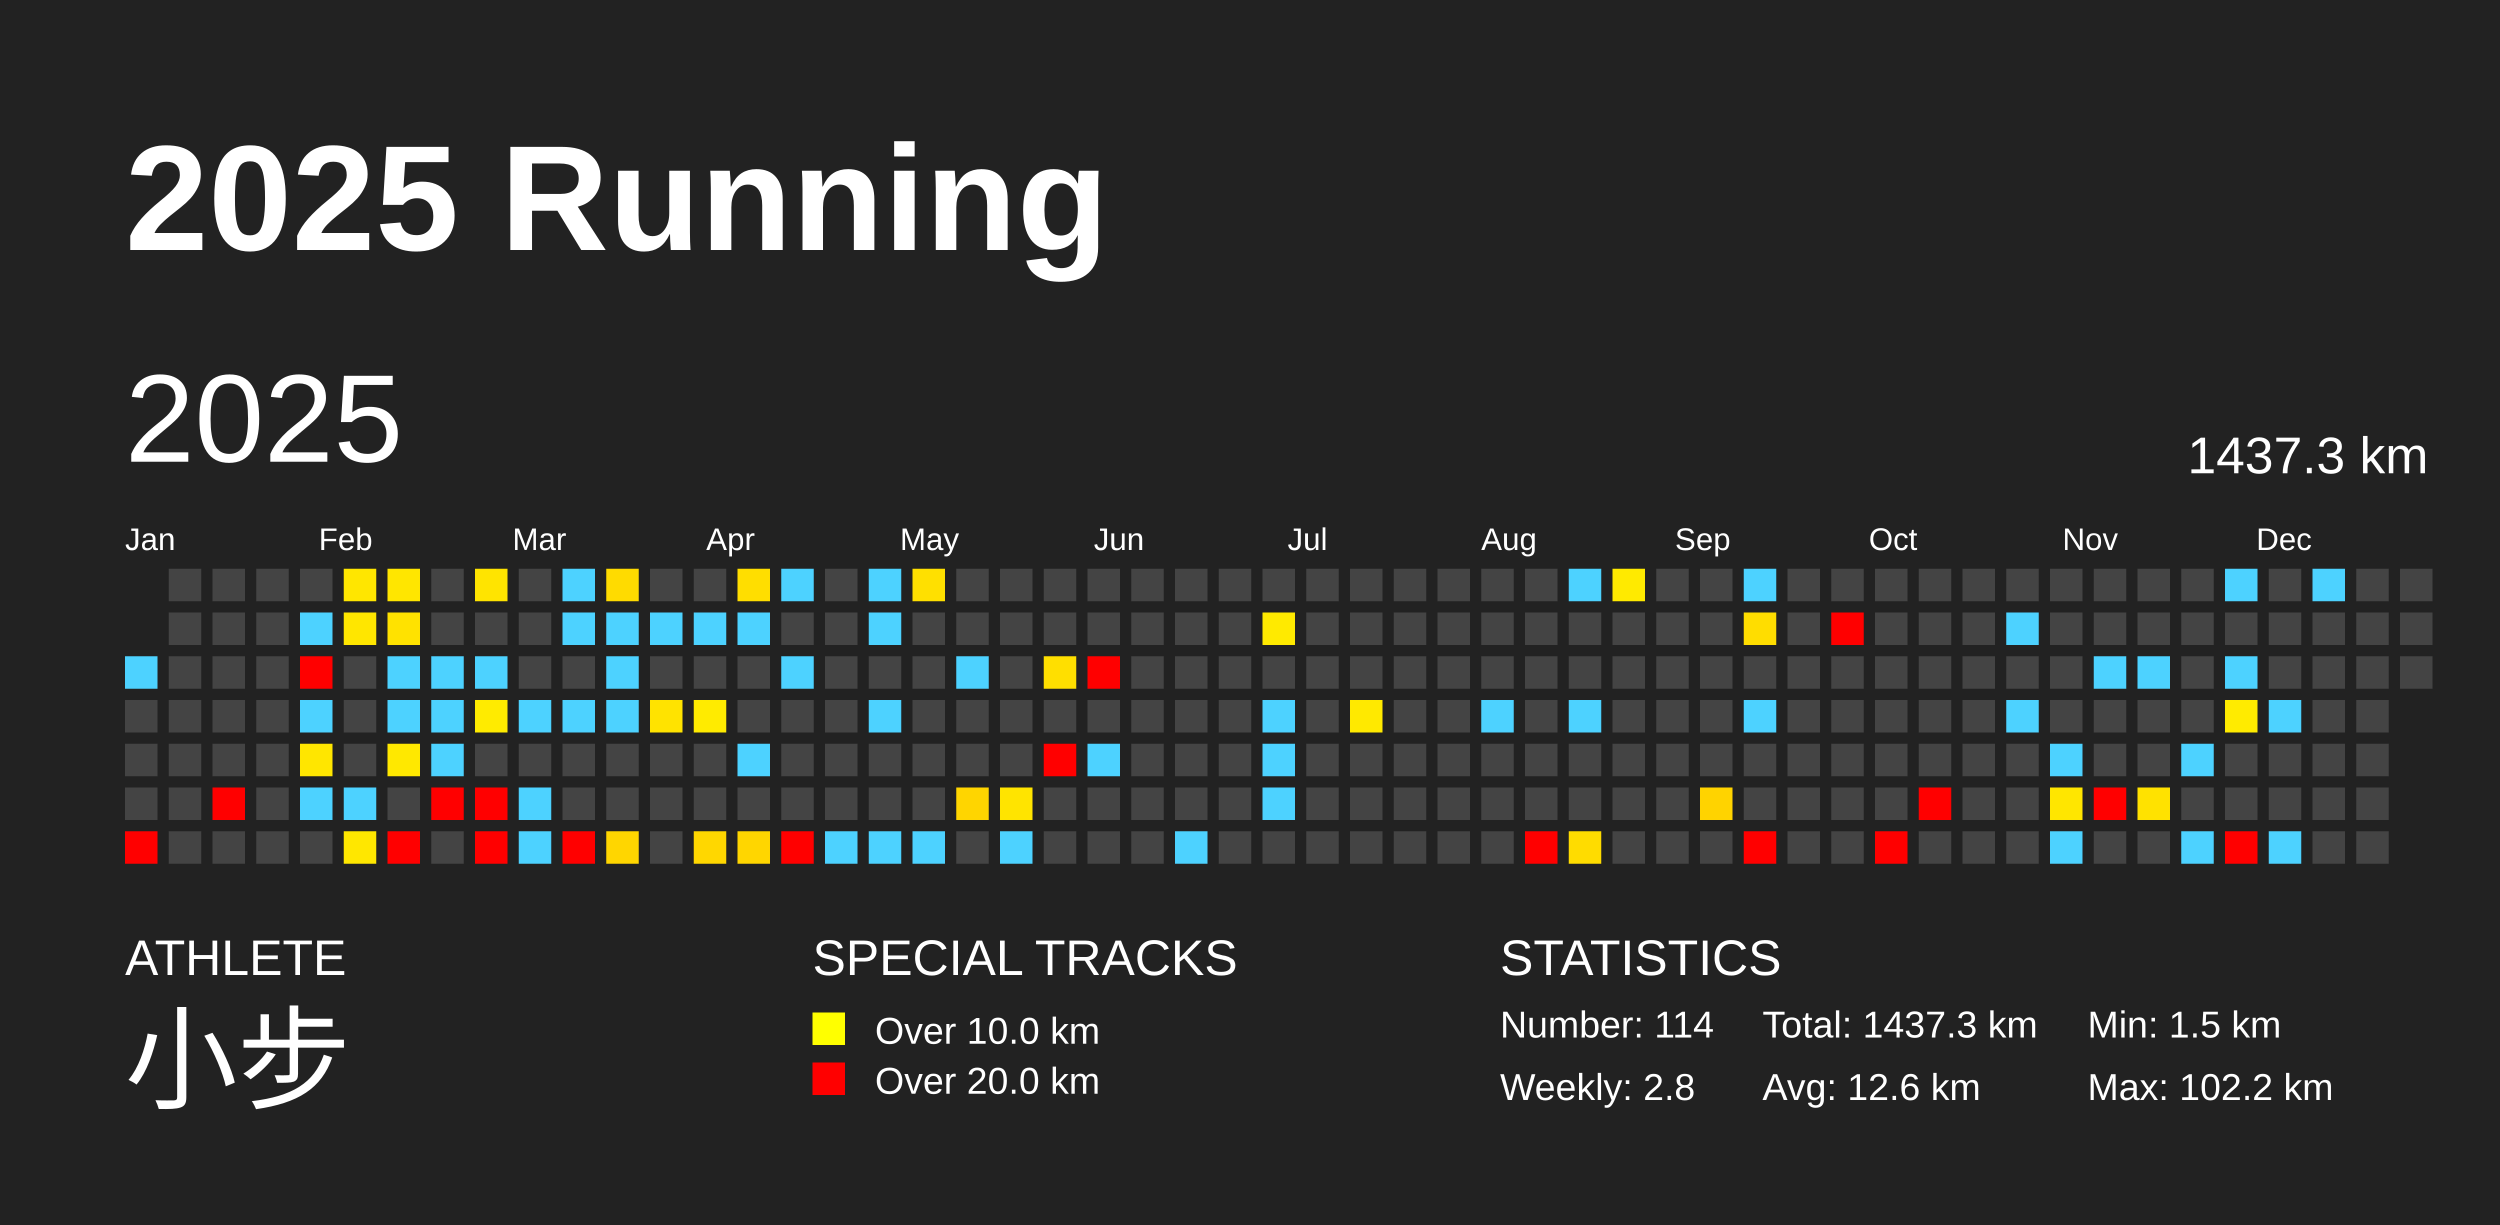
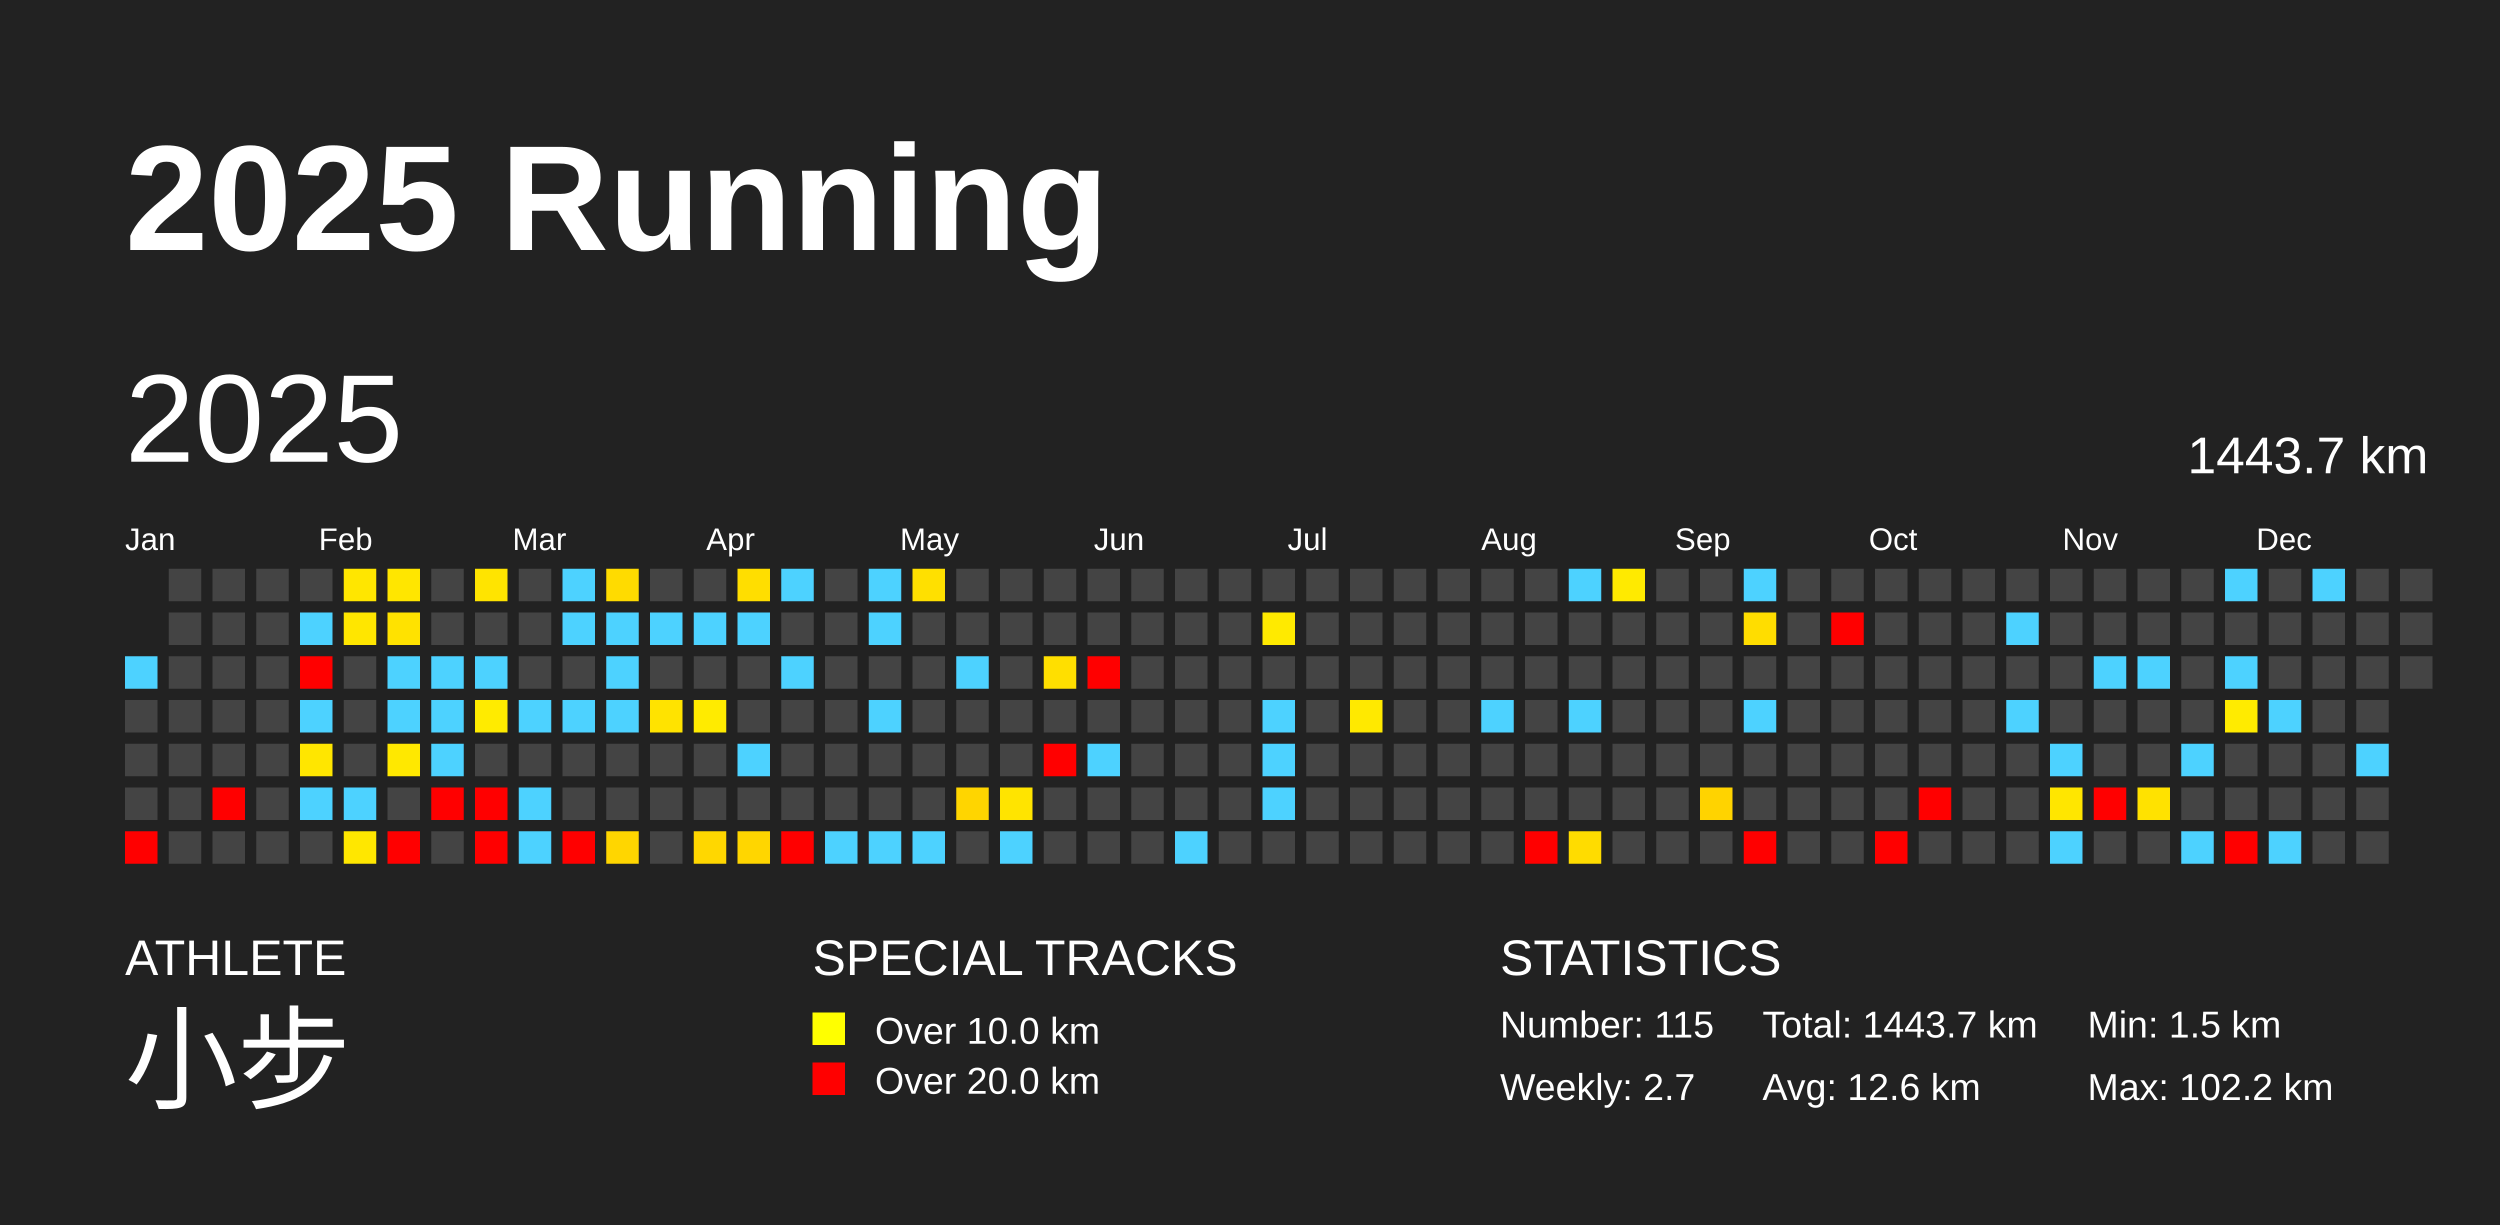
<svg xmlns="http://www.w3.org/2000/svg" baseProfile="full" height="98mm" version="1.1" viewBox="0,0,200,98" width="200mm">
  <defs />
  <rect fill="#222222" height="98" width="200" x="0" y="0" />
  <text fill="#FFFFFF" style="font-size:12px; font-family:Arial; font-weight:bold;" x="10" y="20">2025 Running</text>
  <text fill="#FFFFFF" style="font-size:4px; font-family:Arial" x="10" y="78">ATHLETE</text>
  <text fill="#FFFFFF" style="font-size:9px; font-family:Arial" x="10" y="88">小步</text>
  <text fill="#FFFFFF" style="font-size:4px; font-family:Arial" x="65" y="78">SPECIAL TRACKS</text>
  <rect fill="yellow" height="2.6" width="2.6" x="65" y="81" />
  <text fill="#FFFFFF" style="font-size:3px; font-family:Arial" x="70" y="83.5">Over 10.0 km</text>
  <rect fill="red" height="2.6" width="2.6" x="65" y="85" />
  <text fill="#FFFFFF" style="font-size:3px; font-family:Arial" x="70" y="87.5">Over 20.0 km</text>
  <text fill="#FFFFFF" style="font-size:4px; font-family:Arial" x="120" y="78">STATISTICS</text>
-   <text fill="#FFFFFF" style="font-size:3px; font-family:Arial" x="120" y="83">Number: 114</text>
-   <text fill="#FFFFFF" style="font-size:3px; font-family:Arial" x="120" y="88">Weekly: 2.8</text>
-   <text fill="#FFFFFF" style="font-size:3px; font-family:Arial" x="141" y="83">Total: 1437.3 km</text>
+   <text fill="#FFFFFF" style="font-size:3px; font-family:Arial" x="120" y="83">Number: 115</text>
+   <text fill="#FFFFFF" style="font-size:3px; font-family:Arial" x="120" y="88">Weekly: 2.7</text>
+   <text fill="#FFFFFF" style="font-size:3px; font-family:Arial" x="141" y="83">Total: 1443.7 km</text>
  <text fill="#FFFFFF" style="font-size:3px; font-family:Arial" x="141" y="88">Avg: 12.6 km</text>
  <text fill="#FFFFFF" style="font-size:3px; font-family:Arial" x="167" y="83">Min: 1.5 km</text>
  <text fill="#FFFFFF" style="font-size:3px; font-family:Arial" x="167" y="88">Max: 102.2 km</text>
  <text dominant-baseline="hanging" fill="#FFFFFF" style="font-size:10.0px; font-family:Arial;" x="10" y="30">2025</text>
-   <text dominant-baseline="hanging" fill="#FFFFFF" style="font-size:4.125px; font-family:Arial;" x="175" y="35">1437.3 km</text>
+   <text dominant-baseline="hanging" fill="#FFFFFF" style="font-size:4.125px; font-family:Arial;" x="175" y="35">1443.7 km</text>
  <text fill="#FFFFFF" style="font-size:2.5px; font-family:Arial" x="10.0" y="44">Jan</text>
  <text fill="#FFFFFF" style="font-size:2.5px; font-family:Arial" x="25.5" y="44">Feb</text>
  <text fill="#FFFFFF" style="font-size:2.5px; font-family:Arial" x="41.0" y="44">Mar</text>
  <text fill="#FFFFFF" style="font-size:2.5px; font-family:Arial" x="56.5" y="44">Apr</text>
  <text fill="#FFFFFF" style="font-size:2.5px; font-family:Arial" x="72.0" y="44">May</text>
  <text fill="#FFFFFF" style="font-size:2.5px; font-family:Arial" x="87.5" y="44">Jun</text>
  <text fill="#FFFFFF" style="font-size:2.5px; font-family:Arial" x="103.0" y="44">Jul</text>
  <text fill="#FFFFFF" style="font-size:2.5px; font-family:Arial" x="118.5" y="44">Aug</text>
  <text fill="#FFFFFF" style="font-size:2.5px; font-family:Arial" x="134.0" y="44">Sep</text>
  <text fill="#FFFFFF" style="font-size:2.5px; font-family:Arial" x="149.5" y="44">Oct</text>
  <text fill="#FFFFFF" style="font-size:2.5px; font-family:Arial" x="165.0" y="44">Nov</text>
  <text fill="#FFFFFF" style="font-size:2.5px; font-family:Arial" x="180.5" y="44">Dec</text>
  <rect fill="#4dd2ff" height="2.6" width="2.6" x="10.0" y="52.5" />
  <rect fill="#444444" height="2.6" width="2.6" x="10.0" y="56.0" />
  <rect fill="#444444" height="2.6" width="2.6" x="10.0" y="59.5" />
  <rect fill="#444444" height="2.6" width="2.6" x="10.0" y="63.0" />
  <rect fill="red" height="2.6" width="2.6" x="10.0" y="66.5" />
  <rect fill="#444444" height="2.6" width="2.6" x="13.5" y="45.5" />
  <rect fill="#444444" height="2.6" width="2.6" x="13.5" y="49.0" />
  <rect fill="#444444" height="2.6" width="2.6" x="13.5" y="52.5" />
  <rect fill="#444444" height="2.6" width="2.6" x="13.5" y="56.0" />
  <rect fill="#444444" height="2.6" width="2.6" x="13.5" y="59.5" />
  <rect fill="#444444" height="2.6" width="2.6" x="13.5" y="63.0" />
  <rect fill="#444444" height="2.6" width="2.6" x="13.5" y="66.5" />
  <rect fill="#444444" height="2.6" width="2.6" x="17.0" y="45.5" />
  <rect fill="#444444" height="2.6" width="2.6" x="17.0" y="49.0" />
  <rect fill="#444444" height="2.6" width="2.6" x="17.0" y="52.5" />
  <rect fill="#444444" height="2.6" width="2.6" x="17.0" y="56.0" />
  <rect fill="#444444" height="2.6" width="2.6" x="17.0" y="59.5" />
  <rect fill="red" height="2.6" width="2.6" x="17.0" y="63.0" />
  <rect fill="#444444" height="2.6" width="2.6" x="17.0" y="66.5" />
  <rect fill="#444444" height="2.6" width="2.6" x="20.5" y="45.5" />
  <rect fill="#444444" height="2.6" width="2.6" x="20.5" y="49.0" />
  <rect fill="#444444" height="2.6" width="2.6" x="20.5" y="52.5" />
  <rect fill="#444444" height="2.6" width="2.6" x="20.5" y="56.0" />
  <rect fill="#444444" height="2.6" width="2.6" x="20.5" y="59.5" />
  <rect fill="#444444" height="2.6" width="2.6" x="20.5" y="63.0" />
  <rect fill="#444444" height="2.6" width="2.6" x="20.5" y="66.5" />
  <rect fill="#444444" height="2.6" width="2.6" x="24.0" y="45.5" />
  <rect fill="#4dd2ff" height="2.6" width="2.6" x="24.0" y="49.0" />
  <rect fill="red" height="2.6" width="2.6" x="24.0" y="52.5" />
  <rect fill="#4dd2ff" height="2.6" width="2.6" x="24.0" y="56.0" />
  <rect fill="#ffe600" height="2.6" width="2.6" x="24.0" y="59.5" />
  <rect fill="#4dd2ff" height="2.6" width="2.6" x="24.0" y="63.0" />
  <rect fill="#444444" height="2.6" width="2.6" x="24.0" y="66.5" />
  <rect fill="#ffe600" height="2.6" width="2.6" x="27.5" y="45.5" />
  <rect fill="#ffe600" height="2.6" width="2.6" x="27.5" y="49.0" />
  <rect fill="#444444" height="2.6" width="2.6" x="27.5" y="52.5" />
  <rect fill="#444444" height="2.6" width="2.6" x="27.5" y="56.0" />
  <rect fill="#444444" height="2.6" width="2.6" x="27.5" y="59.5" />
  <rect fill="#4dd2ff" height="2.6" width="2.6" x="27.5" y="63.0" />
  <rect fill="#ffe700" height="2.6" width="2.6" x="27.5" y="66.5" />
  <rect fill="#ffe600" height="2.6" width="2.6" x="31.0" y="45.5" />
  <rect fill="#ffe200" height="2.6" width="2.6" x="31.0" y="49.0" />
  <rect fill="#4dd2ff" height="2.6" width="2.6" x="31.0" y="52.5" />
  <rect fill="#4dd2ff" height="2.6" width="2.6" x="31.0" y="56.0" />
  <rect fill="#ffe800" height="2.6" width="2.6" x="31.0" y="59.5" />
  <rect fill="#444444" height="2.6" width="2.6" x="31.0" y="63.0" />
  <rect fill="red" height="2.6" width="2.6" x="31.0" y="66.5" />
  <rect fill="#444444" height="2.6" width="2.6" x="34.5" y="45.5" />
  <rect fill="#444444" height="2.6" width="2.6" x="34.5" y="49.0" />
  <rect fill="#4dd2ff" height="2.6" width="2.6" x="34.5" y="52.5" />
  <rect fill="#4dd2ff" height="2.6" width="2.6" x="34.5" y="56.0" />
  <rect fill="#4dd2ff" height="2.6" width="2.6" x="34.5" y="59.5" />
  <rect fill="red" height="2.6" width="2.6" x="34.5" y="63.0" />
  <rect fill="#444444" height="2.6" width="2.6" x="34.5" y="66.5" />
  <rect fill="#ffe400" height="2.6" width="2.6" x="38.0" y="45.5" />
  <rect fill="#444444" height="2.6" width="2.6" x="38.0" y="49.0" />
  <rect fill="#4dd2ff" height="2.6" width="2.6" x="38.0" y="52.5" />
  <rect fill="#ffeb00" height="2.6" width="2.6" x="38.0" y="56.0" />
  <rect fill="#444444" height="2.6" width="2.6" x="38.0" y="59.5" />
  <rect fill="red" height="2.6" width="2.6" x="38.0" y="63.0" />
  <rect fill="red" height="2.6" width="2.6" x="38.0" y="66.5" />
  <rect fill="#444444" height="2.6" width="2.6" x="41.5" y="45.5" />
  <rect fill="#444444" height="2.6" width="2.6" x="41.5" y="49.0" />
  <rect fill="#444444" height="2.6" width="2.6" x="41.5" y="52.5" />
  <rect fill="#4dd2ff" height="2.6" width="2.6" x="41.5" y="56.0" />
  <rect fill="#444444" height="2.6" width="2.6" x="41.5" y="59.5" />
  <rect fill="#4dd2ff" height="2.6" width="2.6" x="41.5" y="63.0" />
  <rect fill="#4dd2ff" height="2.6" width="2.6" x="41.5" y="66.5" />
  <rect fill="#4dd2ff" height="2.6" width="2.6" x="45.0" y="45.5" />
  <rect fill="#4dd2ff" height="2.6" width="2.6" x="45.0" y="49.0" />
  <rect fill="#444444" height="2.6" width="2.6" x="45.0" y="52.5" />
  <rect fill="#4dd2ff" height="2.6" width="2.6" x="45.0" y="56.0" />
  <rect fill="#444444" height="2.6" width="2.6" x="45.0" y="59.5" />
  <rect fill="#444444" height="2.6" width="2.6" x="45.0" y="63.0" />
  <rect fill="red" height="2.6" width="2.6" x="45.0" y="66.5" />
  <rect fill="#ffdb00" height="2.6" width="2.6" x="48.5" y="45.5" />
  <rect fill="#4dd2ff" height="2.6" width="2.6" x="48.5" y="49.0" />
  <rect fill="#4dd2ff" height="2.6" width="2.6" x="48.5" y="52.5" />
  <rect fill="#4dd2ff" height="2.6" width="2.6" x="48.5" y="56.0" />
  <rect fill="#444444" height="2.6" width="2.6" x="48.5" y="59.5" />
  <rect fill="#444444" height="2.6" width="2.6" x="48.5" y="63.0" />
  <rect fill="#ffd600" height="2.6" width="2.6" x="48.5" y="66.5" />
  <rect fill="#444444" height="2.6" width="2.6" x="52.0" y="45.5" />
  <rect fill="#4dd2ff" height="2.6" width="2.6" x="52.0" y="49.0" />
  <rect fill="#444444" height="2.6" width="2.6" x="52.0" y="52.5" />
  <rect fill="#ffe300" height="2.6" width="2.6" x="52.0" y="56.0" />
  <rect fill="#444444" height="2.6" width="2.6" x="52.0" y="59.5" />
  <rect fill="#444444" height="2.6" width="2.6" x="52.0" y="63.0" />
  <rect fill="#444444" height="2.6" width="2.6" x="52.0" y="66.5" />
  <rect fill="#444444" height="2.6" width="2.6" x="55.5" y="45.5" />
  <rect fill="#4dd2ff" height="2.6" width="2.6" x="55.5" y="49.0" />
  <rect fill="#444444" height="2.6" width="2.6" x="55.5" y="52.5" />
  <rect fill="#ffeb00" height="2.6" width="2.6" x="55.5" y="56.0" />
  <rect fill="#444444" height="2.6" width="2.6" x="55.5" y="59.5" />
  <rect fill="#444444" height="2.6" width="2.6" x="55.5" y="63.0" />
  <rect fill="#ffd700" height="2.6" width="2.6" x="55.5" y="66.5" />
  <rect fill="#ffde00" height="2.6" width="2.6" x="59.0" y="45.5" />
  <rect fill="#4dd2ff" height="2.6" width="2.6" x="59.0" y="49.0" />
  <rect fill="#444444" height="2.6" width="2.6" x="59.0" y="52.5" />
  <rect fill="#444444" height="2.6" width="2.6" x="59.0" y="56.0" />
  <rect fill="#4dd2ff" height="2.6" width="2.6" x="59.0" y="59.5" />
  <rect fill="#444444" height="2.6" width="2.6" x="59.0" y="63.0" />
  <rect fill="#ffd600" height="2.6" width="2.6" x="59.0" y="66.5" />
  <rect fill="#4dd2ff" height="2.6" width="2.6" x="62.5" y="45.5" />
  <rect fill="#444444" height="2.6" width="2.6" x="62.5" y="49.0" />
  <rect fill="#4dd2ff" height="2.6" width="2.6" x="62.5" y="52.5" />
  <rect fill="#444444" height="2.6" width="2.6" x="62.5" y="56.0" />
  <rect fill="#444444" height="2.6" width="2.6" x="62.5" y="59.5" />
  <rect fill="#444444" height="2.6" width="2.6" x="62.5" y="63.0" />
  <rect fill="red" height="2.6" width="2.6" x="62.5" y="66.5" />
  <rect fill="#444444" height="2.6" width="2.6" x="66.0" y="45.5" />
  <rect fill="#444444" height="2.6" width="2.6" x="66.0" y="49.0" />
  <rect fill="#444444" height="2.6" width="2.6" x="66.0" y="52.5" />
  <rect fill="#444444" height="2.6" width="2.6" x="66.0" y="56.0" />
  <rect fill="#444444" height="2.6" width="2.6" x="66.0" y="59.5" />
  <rect fill="#444444" height="2.6" width="2.6" x="66.0" y="63.0" />
  <rect fill="#4dd2ff" height="2.6" width="2.6" x="66.0" y="66.5" />
  <rect fill="#4dd2ff" height="2.6" width="2.6" x="69.5" y="45.5" />
  <rect fill="#4dd2ff" height="2.6" width="2.6" x="69.5" y="49.0" />
  <rect fill="#444444" height="2.6" width="2.6" x="69.5" y="52.5" />
  <rect fill="#4dd2ff" height="2.6" width="2.6" x="69.5" y="56.0" />
  <rect fill="#444444" height="2.6" width="2.6" x="69.5" y="59.5" />
  <rect fill="#444444" height="2.6" width="2.6" x="69.5" y="63.0" />
  <rect fill="#4dd2ff" height="2.6" width="2.6" x="69.5" y="66.5" />
  <rect fill="#ffe000" height="2.6" width="2.6" x="73.0" y="45.5" />
  <rect fill="#444444" height="2.6" width="2.6" x="73.0" y="49.0" />
  <rect fill="#444444" height="2.6" width="2.6" x="73.0" y="52.5" />
  <rect fill="#444444" height="2.6" width="2.6" x="73.0" y="56.0" />
  <rect fill="#444444" height="2.6" width="2.6" x="73.0" y="59.5" />
  <rect fill="#444444" height="2.6" width="2.6" x="73.0" y="63.0" />
  <rect fill="#4dd2ff" height="2.6" width="2.6" x="73.0" y="66.5" />
  <rect fill="#444444" height="2.6" width="2.6" x="76.5" y="45.5" />
  <rect fill="#444444" height="2.6" width="2.6" x="76.5" y="49.0" />
  <rect fill="#4dd2ff" height="2.6" width="2.6" x="76.5" y="52.5" />
  <rect fill="#444444" height="2.6" width="2.6" x="76.5" y="56.0" />
  <rect fill="#444444" height="2.6" width="2.6" x="76.5" y="59.5" />
  <rect fill="#ffd500" height="2.6" width="2.6" x="76.5" y="63.0" />
  <rect fill="#444444" height="2.6" width="2.6" x="76.5" y="66.5" />
  <rect fill="#444444" height="2.6" width="2.6" x="80.0" y="45.5" />
  <rect fill="#444444" height="2.6" width="2.6" x="80.0" y="49.0" />
  <rect fill="#444444" height="2.6" width="2.6" x="80.0" y="52.5" />
  <rect fill="#444444" height="2.6" width="2.6" x="80.0" y="56.0" />
  <rect fill="#444444" height="2.6" width="2.6" x="80.0" y="59.5" />
  <rect fill="#ffe400" height="2.6" width="2.6" x="80.0" y="63.0" />
  <rect fill="#4dd2ff" height="2.6" width="2.6" x="80.0" y="66.5" />
  <rect fill="#444444" height="2.6" width="2.6" x="83.5" y="45.5" />
  <rect fill="#444444" height="2.6" width="2.6" x="83.5" y="49.0" />
  <rect fill="#ffdf00" height="2.6" width="2.6" x="83.5" y="52.5" />
  <rect fill="#444444" height="2.6" width="2.6" x="83.5" y="56.0" />
  <rect fill="red" height="2.6" width="2.6" x="83.5" y="59.5" />
  <rect fill="#444444" height="2.6" width="2.6" x="83.5" y="63.0" />
  <rect fill="#444444" height="2.6" width="2.6" x="83.5" y="66.5" />
  <rect fill="#444444" height="2.6" width="2.6" x="87.0" y="45.5" />
  <rect fill="#444444" height="2.6" width="2.6" x="87.0" y="49.0" />
  <rect fill="red" height="2.6" width="2.6" x="87.0" y="52.5" />
  <rect fill="#444444" height="2.6" width="2.6" x="87.0" y="56.0" />
  <rect fill="#4dd2ff" height="2.6" width="2.6" x="87.0" y="59.5" />
  <rect fill="#444444" height="2.6" width="2.6" x="87.0" y="63.0" />
  <rect fill="#444444" height="2.6" width="2.6" x="87.0" y="66.5" />
  <rect fill="#444444" height="2.6" width="2.6" x="90.5" y="45.5" />
  <rect fill="#444444" height="2.6" width="2.6" x="90.5" y="49.0" />
  <rect fill="#444444" height="2.6" width="2.6" x="90.5" y="52.5" />
  <rect fill="#444444" height="2.6" width="2.6" x="90.5" y="56.0" />
  <rect fill="#444444" height="2.6" width="2.6" x="90.5" y="59.5" />
  <rect fill="#444444" height="2.6" width="2.6" x="90.5" y="63.0" />
  <rect fill="#444444" height="2.6" width="2.6" x="90.5" y="66.5" />
  <rect fill="#444444" height="2.6" width="2.6" x="94.0" y="45.5" />
  <rect fill="#444444" height="2.6" width="2.6" x="94.0" y="49.0" />
  <rect fill="#444444" height="2.6" width="2.6" x="94.0" y="52.5" />
  <rect fill="#444444" height="2.6" width="2.6" x="94.0" y="56.0" />
  <rect fill="#444444" height="2.6" width="2.6" x="94.0" y="59.5" />
  <rect fill="#444444" height="2.6" width="2.6" x="94.0" y="63.0" />
  <rect fill="#4dd2ff" height="2.6" width="2.6" x="94.0" y="66.5" />
  <rect fill="#444444" height="2.6" width="2.6" x="97.5" y="45.5" />
  <rect fill="#444444" height="2.6" width="2.6" x="97.5" y="49.0" />
  <rect fill="#444444" height="2.6" width="2.6" x="97.5" y="52.5" />
  <rect fill="#444444" height="2.6" width="2.6" x="97.5" y="56.0" />
  <rect fill="#444444" height="2.6" width="2.6" x="97.5" y="59.5" />
  <rect fill="#444444" height="2.6" width="2.6" x="97.5" y="63.0" />
  <rect fill="#444444" height="2.6" width="2.6" x="97.5" y="66.5" />
  <rect fill="#444444" height="2.6" width="2.6" x="101.0" y="45.5" />
  <rect fill="#ffea00" height="2.6" width="2.6" x="101.0" y="49.0" />
  <rect fill="#444444" height="2.6" width="2.6" x="101.0" y="52.5" />
  <rect fill="#4dd2ff" height="2.6" width="2.6" x="101.0" y="56.0" />
  <rect fill="#4dd2ff" height="2.6" width="2.6" x="101.0" y="59.5" />
  <rect fill="#4dd2ff" height="2.6" width="2.6" x="101.0" y="63.0" />
  <rect fill="#444444" height="2.6" width="2.6" x="101.0" y="66.5" />
  <rect fill="#444444" height="2.6" width="2.6" x="104.5" y="45.5" />
  <rect fill="#444444" height="2.6" width="2.6" x="104.5" y="49.0" />
  <rect fill="#444444" height="2.6" width="2.6" x="104.5" y="52.5" />
  <rect fill="#444444" height="2.6" width="2.6" x="104.5" y="56.0" />
  <rect fill="#444444" height="2.6" width="2.6" x="104.5" y="59.5" />
  <rect fill="#444444" height="2.6" width="2.6" x="104.5" y="63.0" />
  <rect fill="#444444" height="2.6" width="2.6" x="104.5" y="66.5" />
  <rect fill="#444444" height="2.6" width="2.6" x="108.0" y="45.5" />
  <rect fill="#444444" height="2.6" width="2.6" x="108.0" y="49.0" />
  <rect fill="#444444" height="2.6" width="2.6" x="108.0" y="52.5" />
  <rect fill="#ffe900" height="2.6" width="2.6" x="108.0" y="56.0" />
  <rect fill="#444444" height="2.6" width="2.6" x="108.0" y="59.5" />
  <rect fill="#444444" height="2.6" width="2.6" x="108.0" y="63.0" />
  <rect fill="#444444" height="2.6" width="2.6" x="108.0" y="66.5" />
  <rect fill="#444444" height="2.6" width="2.6" x="111.5" y="45.5" />
  <rect fill="#444444" height="2.6" width="2.6" x="111.5" y="49.0" />
  <rect fill="#444444" height="2.6" width="2.6" x="111.5" y="52.5" />
  <rect fill="#444444" height="2.6" width="2.6" x="111.5" y="56.0" />
  <rect fill="#444444" height="2.6" width="2.6" x="111.5" y="59.5" />
  <rect fill="#444444" height="2.6" width="2.6" x="111.5" y="63.0" />
  <rect fill="#444444" height="2.6" width="2.6" x="111.5" y="66.5" />
  <rect fill="#444444" height="2.6" width="2.6" x="115.0" y="45.5" />
  <rect fill="#444444" height="2.6" width="2.6" x="115.0" y="49.0" />
  <rect fill="#444444" height="2.6" width="2.6" x="115.0" y="52.5" />
  <rect fill="#444444" height="2.6" width="2.6" x="115.0" y="56.0" />
  <rect fill="#444444" height="2.6" width="2.6" x="115.0" y="59.5" />
  <rect fill="#444444" height="2.6" width="2.6" x="115.0" y="63.0" />
  <rect fill="#444444" height="2.6" width="2.6" x="115.0" y="66.5" />
  <rect fill="#444444" height="2.6" width="2.6" x="118.5" y="45.5" />
  <rect fill="#444444" height="2.6" width="2.6" x="118.5" y="49.0" />
  <rect fill="#444444" height="2.6" width="2.6" x="118.5" y="52.5" />
  <rect fill="#4dd2ff" height="2.6" width="2.6" x="118.5" y="56.0" />
  <rect fill="#444444" height="2.6" width="2.6" x="118.5" y="59.5" />
  <rect fill="#444444" height="2.6" width="2.6" x="118.5" y="63.0" />
  <rect fill="#444444" height="2.6" width="2.6" x="118.5" y="66.5" />
  <rect fill="#444444" height="2.6" width="2.6" x="122.0" y="45.5" />
  <rect fill="#444444" height="2.6" width="2.6" x="122.0" y="49.0" />
  <rect fill="#444444" height="2.6" width="2.6" x="122.0" y="52.5" />
  <rect fill="#444444" height="2.6" width="2.6" x="122.0" y="56.0" />
  <rect fill="#444444" height="2.6" width="2.6" x="122.0" y="59.5" />
  <rect fill="#444444" height="2.6" width="2.6" x="122.0" y="63.0" />
  <rect fill="red" height="2.6" width="2.6" x="122.0" y="66.5" />
  <rect fill="#4dd2ff" height="2.6" width="2.6" x="125.5" y="45.5" />
  <rect fill="#444444" height="2.6" width="2.6" x="125.5" y="49.0" />
  <rect fill="#444444" height="2.6" width="2.6" x="125.5" y="52.5" />
  <rect fill="#4dd2ff" height="2.6" width="2.6" x="125.5" y="56.0" />
  <rect fill="#444444" height="2.6" width="2.6" x="125.5" y="59.5" />
  <rect fill="#444444" height="2.6" width="2.6" x="125.5" y="63.0" />
  <rect fill="#ffdc00" height="2.6" width="2.6" x="125.5" y="66.5" />
  <rect fill="#ffea00" height="2.6" width="2.6" x="129.0" y="45.5" />
  <rect fill="#444444" height="2.6" width="2.6" x="129.0" y="49.0" />
  <rect fill="#444444" height="2.6" width="2.6" x="129.0" y="52.5" />
  <rect fill="#444444" height="2.6" width="2.6" x="129.0" y="56.0" />
  <rect fill="#444444" height="2.6" width="2.6" x="129.0" y="59.5" />
  <rect fill="#444444" height="2.6" width="2.6" x="129.0" y="63.0" />
  <rect fill="#444444" height="2.6" width="2.6" x="129.0" y="66.5" />
  <rect fill="#444444" height="2.6" width="2.6" x="132.5" y="45.5" />
  <rect fill="#444444" height="2.6" width="2.6" x="132.5" y="49.0" />
  <rect fill="#444444" height="2.6" width="2.6" x="132.5" y="52.5" />
  <rect fill="#444444" height="2.6" width="2.6" x="132.5" y="56.0" />
  <rect fill="#444444" height="2.6" width="2.6" x="132.5" y="59.5" />
  <rect fill="#444444" height="2.6" width="2.6" x="132.5" y="63.0" />
  <rect fill="#444444" height="2.6" width="2.6" x="132.5" y="66.5" />
  <rect fill="#444444" height="2.6" width="2.6" x="136.0" y="45.5" />
  <rect fill="#444444" height="2.6" width="2.6" x="136.0" y="49.0" />
  <rect fill="#444444" height="2.6" width="2.6" x="136.0" y="52.5" />
  <rect fill="#444444" height="2.6" width="2.6" x="136.0" y="56.0" />
  <rect fill="#444444" height="2.6" width="2.6" x="136.0" y="59.5" />
  <rect fill="#ffd300" height="2.6" width="2.6" x="136.0" y="63.0" />
  <rect fill="#444444" height="2.6" width="2.6" x="136.0" y="66.5" />
  <rect fill="#4dd2ff" height="2.6" width="2.6" x="139.5" y="45.5" />
  <rect fill="#ffdd00" height="2.6" width="2.6" x="139.5" y="49.0" />
  <rect fill="#444444" height="2.6" width="2.6" x="139.5" y="52.5" />
  <rect fill="#4dd2ff" height="2.6" width="2.6" x="139.5" y="56.0" />
  <rect fill="#444444" height="2.6" width="2.6" x="139.5" y="59.5" />
  <rect fill="#444444" height="2.6" width="2.6" x="139.5" y="63.0" />
  <rect fill="red" height="2.6" width="2.6" x="139.5" y="66.5" />
  <rect fill="#444444" height="2.6" width="2.6" x="143.0" y="45.5" />
  <rect fill="#444444" height="2.6" width="2.6" x="143.0" y="49.0" />
  <rect fill="#444444" height="2.6" width="2.6" x="143.0" y="52.5" />
  <rect fill="#444444" height="2.6" width="2.6" x="143.0" y="56.0" />
  <rect fill="#444444" height="2.6" width="2.6" x="143.0" y="59.5" />
  <rect fill="#444444" height="2.6" width="2.6" x="143.0" y="63.0" />
  <rect fill="#444444" height="2.6" width="2.6" x="143.0" y="66.5" />
  <rect fill="#444444" height="2.6" width="2.6" x="146.5" y="45.5" />
  <rect fill="red" height="2.6" width="2.6" x="146.5" y="49.0" />
  <rect fill="#444444" height="2.6" width="2.6" x="146.5" y="52.5" />
  <rect fill="#444444" height="2.6" width="2.6" x="146.5" y="56.0" />
  <rect fill="#444444" height="2.6" width="2.6" x="146.5" y="59.5" />
  <rect fill="#444444" height="2.6" width="2.6" x="146.5" y="63.0" />
  <rect fill="#444444" height="2.6" width="2.6" x="146.5" y="66.5" />
  <rect fill="#444444" height="2.6" width="2.6" x="150.0" y="45.5" />
  <rect fill="#444444" height="2.6" width="2.6" x="150.0" y="49.0" />
  <rect fill="#444444" height="2.6" width="2.6" x="150.0" y="52.5" />
  <rect fill="#444444" height="2.6" width="2.6" x="150.0" y="56.0" />
  <rect fill="#444444" height="2.6" width="2.6" x="150.0" y="59.5" />
  <rect fill="#444444" height="2.6" width="2.6" x="150.0" y="63.0" />
  <rect fill="red" height="2.6" width="2.6" x="150.0" y="66.5" />
  <rect fill="#444444" height="2.6" width="2.6" x="153.5" y="45.5" />
  <rect fill="#444444" height="2.6" width="2.6" x="153.5" y="49.0" />
  <rect fill="#444444" height="2.6" width="2.6" x="153.5" y="52.5" />
  <rect fill="#444444" height="2.6" width="2.6" x="153.5" y="56.0" />
  <rect fill="#444444" height="2.6" width="2.6" x="153.5" y="59.5" />
  <rect fill="red" height="2.6" width="2.6" x="153.5" y="63.0" />
  <rect fill="#444444" height="2.6" width="2.6" x="153.5" y="66.5" />
  <rect fill="#444444" height="2.6" width="2.6" x="157.0" y="45.5" />
  <rect fill="#444444" height="2.6" width="2.6" x="157.0" y="49.0" />
  <rect fill="#444444" height="2.6" width="2.6" x="157.0" y="52.5" />
  <rect fill="#444444" height="2.6" width="2.6" x="157.0" y="56.0" />
  <rect fill="#444444" height="2.6" width="2.6" x="157.0" y="59.5" />
  <rect fill="#444444" height="2.6" width="2.6" x="157.0" y="63.0" />
  <rect fill="#444444" height="2.6" width="2.6" x="157.0" y="66.5" />
  <rect fill="#444444" height="2.6" width="2.6" x="160.5" y="45.5" />
  <rect fill="#4dd2ff" height="2.6" width="2.6" x="160.5" y="49.0" />
  <rect fill="#444444" height="2.6" width="2.6" x="160.5" y="52.5" />
  <rect fill="#4dd2ff" height="2.6" width="2.6" x="160.5" y="56.0" />
  <rect fill="#444444" height="2.6" width="2.6" x="160.5" y="59.5" />
  <rect fill="#444444" height="2.6" width="2.6" x="160.5" y="63.0" />
  <rect fill="#444444" height="2.6" width="2.6" x="160.5" y="66.5" />
  <rect fill="#444444" height="2.6" width="2.6" x="164.0" y="45.5" />
  <rect fill="#444444" height="2.6" width="2.6" x="164.0" y="49.0" />
  <rect fill="#444444" height="2.6" width="2.6" x="164.0" y="52.5" />
  <rect fill="#444444" height="2.6" width="2.6" x="164.0" y="56.0" />
  <rect fill="#4dd2ff" height="2.6" width="2.6" x="164.0" y="59.5" />
  <rect fill="#ffe600" height="2.6" width="2.6" x="164.0" y="63.0" />
  <rect fill="#4dd2ff" height="2.6" width="2.6" x="164.0" y="66.5" />
  <rect fill="#444444" height="2.6" width="2.6" x="167.5" y="45.5" />
  <rect fill="#444444" height="2.6" width="2.6" x="167.5" y="49.0" />
  <rect fill="#4dd2ff" height="2.6" width="2.6" x="167.5" y="52.5" />
  <rect fill="#444444" height="2.6" width="2.6" x="167.5" y="56.0" />
  <rect fill="#444444" height="2.6" width="2.6" x="167.5" y="59.5" />
  <rect fill="red" height="2.6" width="2.6" x="167.5" y="63.0" />
  <rect fill="#444444" height="2.6" width="2.6" x="167.5" y="66.5" />
  <rect fill="#444444" height="2.6" width="2.6" x="171.0" y="45.5" />
  <rect fill="#444444" height="2.6" width="2.6" x="171.0" y="49.0" />
  <rect fill="#4dd2ff" height="2.6" width="2.6" x="171.0" y="52.5" />
  <rect fill="#444444" height="2.6" width="2.6" x="171.0" y="56.0" />
  <rect fill="#444444" height="2.6" width="2.6" x="171.0" y="59.5" />
  <rect fill="#ffe200" height="2.6" width="2.6" x="171.0" y="63.0" />
  <rect fill="#444444" height="2.6" width="2.6" x="171.0" y="66.5" />
  <rect fill="#444444" height="2.6" width="2.6" x="174.5" y="45.5" />
  <rect fill="#444444" height="2.6" width="2.6" x="174.5" y="49.0" />
  <rect fill="#444444" height="2.6" width="2.6" x="174.5" y="52.5" />
  <rect fill="#444444" height="2.6" width="2.6" x="174.5" y="56.0" />
  <rect fill="#4dd2ff" height="2.6" width="2.6" x="174.5" y="59.5" />
  <rect fill="#444444" height="2.6" width="2.6" x="174.5" y="63.0" />
  <rect fill="#4dd2ff" height="2.6" width="2.6" x="174.5" y="66.5" />
  <rect fill="#4dd2ff" height="2.6" width="2.6" x="178.0" y="45.5" />
  <rect fill="#444444" height="2.6" width="2.6" x="178.0" y="49.0" />
  <rect fill="#4dd2ff" height="2.6" width="2.6" x="178.0" y="52.5" />
  <rect fill="#ffeb00" height="2.6" width="2.6" x="178.0" y="56.0" />
  <rect fill="#444444" height="2.6" width="2.6" x="178.0" y="59.5" />
  <rect fill="#444444" height="2.6" width="2.6" x="178.0" y="63.0" />
  <rect fill="red" height="2.6" width="2.6" x="178.0" y="66.5" />
  <rect fill="#444444" height="2.6" width="2.6" x="181.5" y="45.5" />
  <rect fill="#444444" height="2.6" width="2.6" x="181.5" y="49.0" />
  <rect fill="#444444" height="2.6" width="2.6" x="181.5" y="52.5" />
  <rect fill="#4dd2ff" height="2.6" width="2.6" x="181.5" y="56.0" />
  <rect fill="#444444" height="2.6" width="2.6" x="181.5" y="59.5" />
  <rect fill="#444444" height="2.6" width="2.6" x="181.5" y="63.0" />
  <rect fill="#4dd2ff" height="2.6" width="2.6" x="181.5" y="66.5" />
  <rect fill="#4dd2ff" height="2.6" width="2.6" x="185.0" y="45.5" />
  <rect fill="#444444" height="2.6" width="2.6" x="185.0" y="49.0" />
  <rect fill="#444444" height="2.6" width="2.6" x="185.0" y="52.5" />
  <rect fill="#444444" height="2.6" width="2.6" x="185.0" y="56.0" />
  <rect fill="#444444" height="2.6" width="2.6" x="185.0" y="59.5" />
  <rect fill="#444444" height="2.6" width="2.6" x="185.0" y="63.0" />
  <rect fill="#444444" height="2.6" width="2.6" x="185.0" y="66.5" />
  <rect fill="#444444" height="2.6" width="2.6" x="188.5" y="45.5" />
  <rect fill="#444444" height="2.6" width="2.6" x="188.5" y="49.0" />
  <rect fill="#444444" height="2.6" width="2.6" x="188.5" y="52.5" />
  <rect fill="#444444" height="2.6" width="2.6" x="188.5" y="56.0" />
-   <rect fill="#444444" height="2.6" width="2.6" x="188.5" y="59.5" />
+   <rect fill="#4dd2ff" height="2.6" width="2.6" x="188.5" y="59.5" />
  <rect fill="#444444" height="2.6" width="2.6" x="188.5" y="63.0" />
  <rect fill="#444444" height="2.6" width="2.6" x="188.5" y="66.5" />
  <rect fill="#444444" height="2.6" width="2.6" x="192.0" y="45.5" />
  <rect fill="#444444" height="2.6" width="2.6" x="192.0" y="49.0" />
  <rect fill="#444444" height="2.6" width="2.6" x="192.0" y="52.5" />
</svg>
